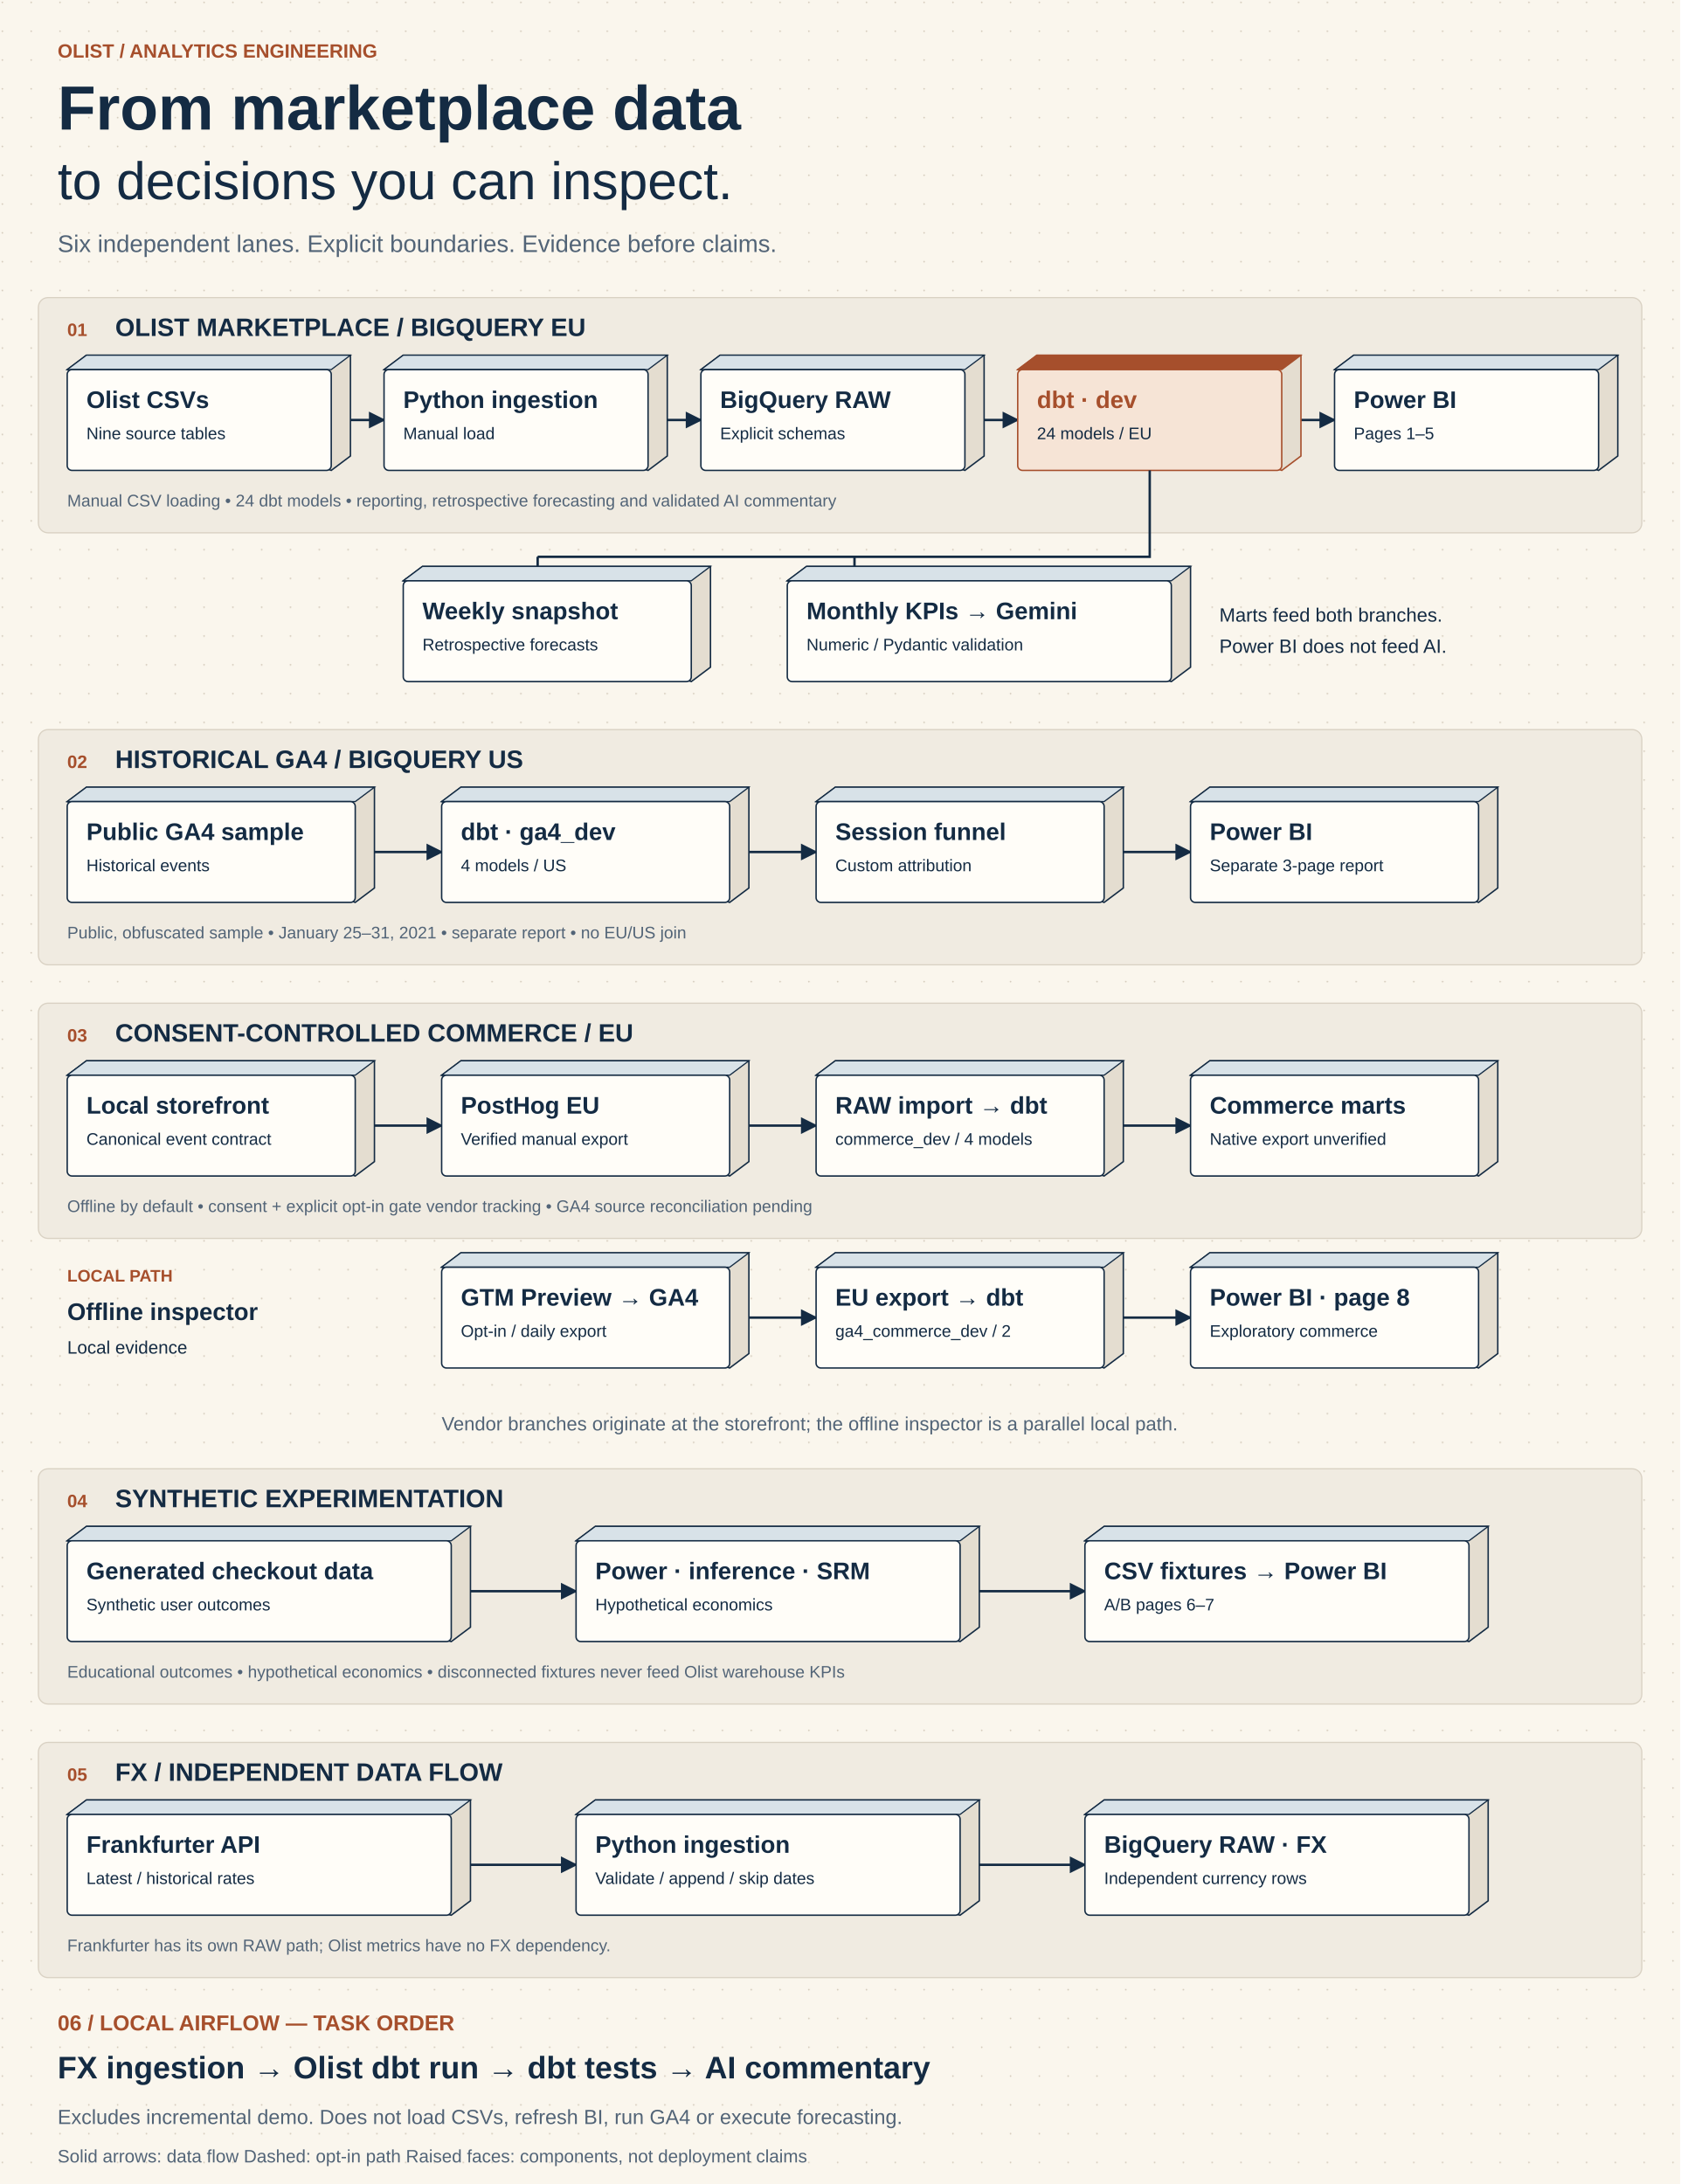
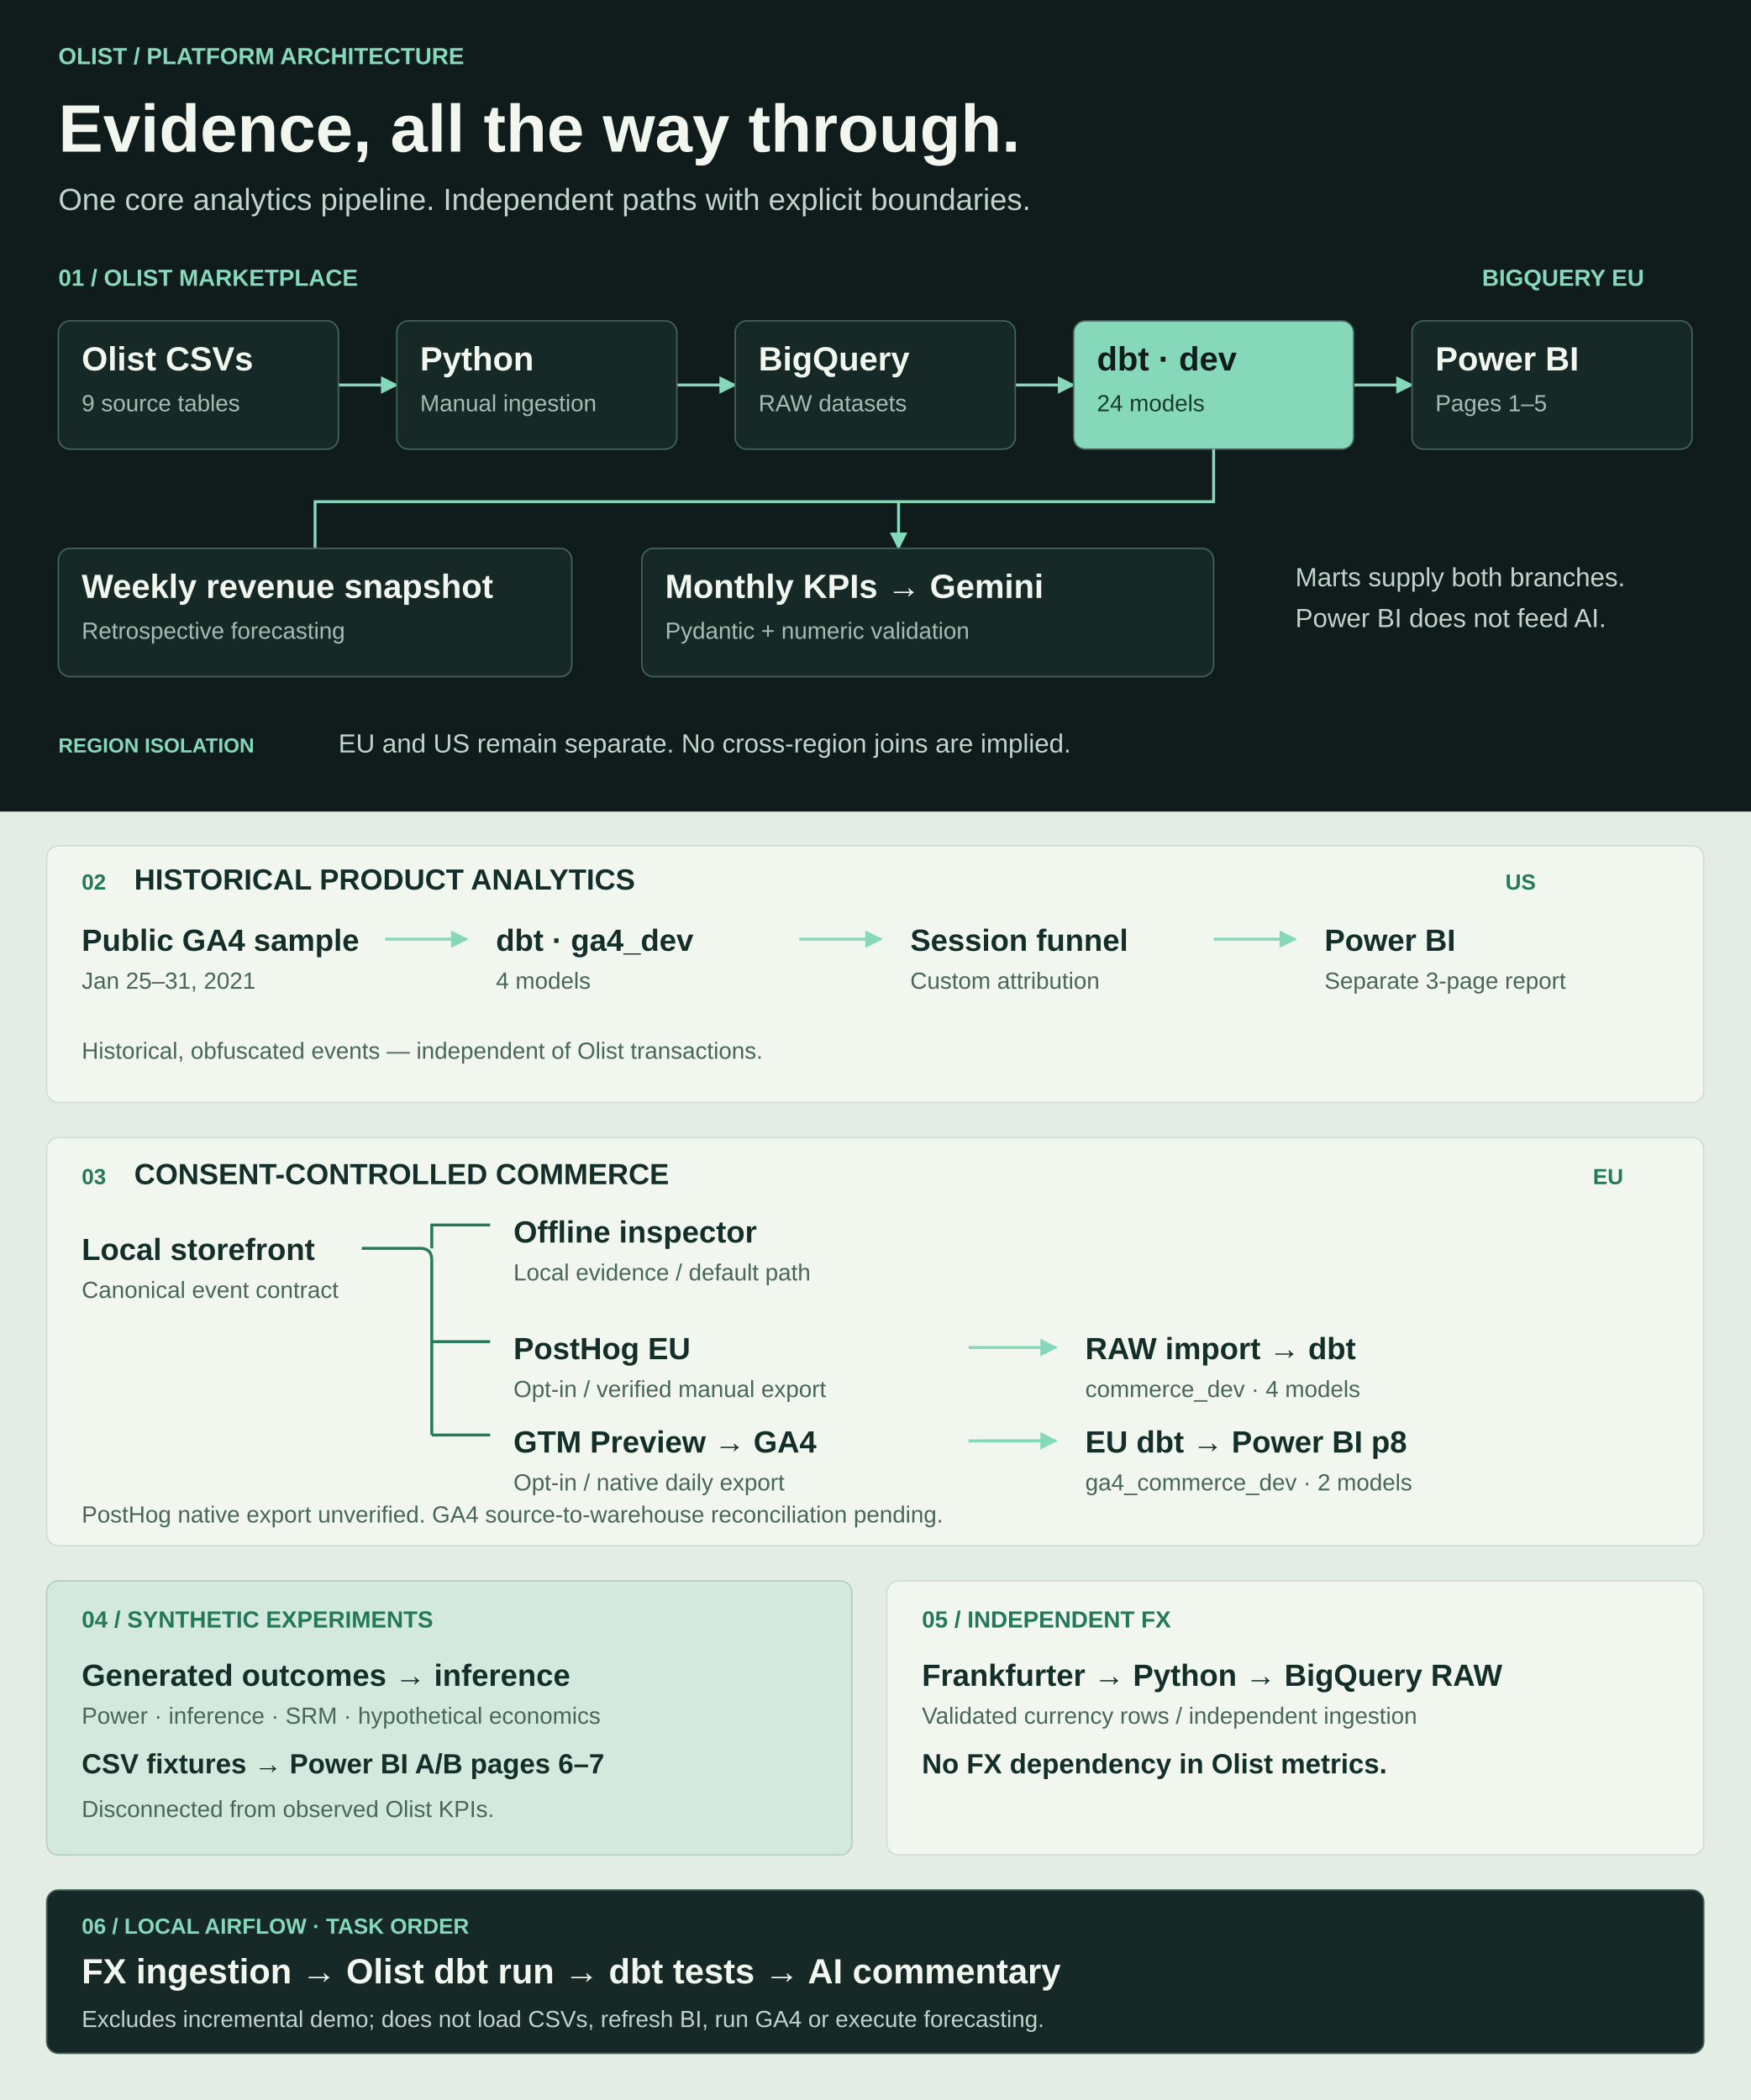
- <svg xmlns="http://www.w3.org/2000/svg" viewBox="0 0 1400 1820" role="img" aria-labelledby="analytics-platform-title analytics-platform-desc" id="analytics-platform-root">
+ <svg xmlns="http://www.w3.org/2000/svg" width="1200" height="1440" viewBox="0 0 1200 1440" role="img" aria-labelledby="analytics-platform-title analytics-platform-desc" id="analytics-platform-root">
  <defs>
    <style>#analytics-platform-root .diagram-container { width:100%;overflow-x:auto }</style>
-     <marker id="analytics-platform-arrow" viewBox="0 0 10 10" refX="9" refY="5" markerWidth="7" markerHeight="7" orient="auto-start-reverse">
-       <path d="M0 0 L10 5 L0 10Z" fill="#142b43" />
+     <marker id="analytics-platform-arrow" viewBox="0 0 10 10" refX="9" refY="5" markerWidth="6" markerHeight="6" orient="auto">
+       <path d="M0 0 L10 5 L0 10Z" fill="#86d8ba" />
    </marker>
-     <pattern id="analytics-platform-dots" width="24" height="24" patternUnits="userSpaceOnUse">
-       <circle cx="2" cy="2" r="0.7" fill="#d4cabb" />
-     </pattern>
  </defs>
-   <rect width="1400" height="1820" fill="#faf6ed" />
-   <rect width="1400" height="1820" fill="url(#analytics-platform-dots)" />
-   <text x="48" y="48" font-family="Arial, sans-serif" font-size="16" font-weight="700" fill="#a64f2c">OLIST / ANALYTICS ENGINEERING</text>
-   <text x="48" y="108" font-family="Arial, sans-serif" font-size="52" font-weight="700" fill="#142b43">From marketplace data</text>
-   <text x="48" y="166" font-family="Arial, sans-serif" font-size="44" font-weight="400" fill="#142b43">to decisions you can inspect.</text>
-   <text x="48" y="210" font-family="Arial, sans-serif" font-size="20" font-weight="400" fill="#526477">Six independent lanes. Explicit boundaries. Evidence before claims.</text>
-   <rect x="32" y="248" width="1336" height="196" rx="8" fill="#f0ebe1" stroke="#d9d1c3" />
-   <text x="56" y="280" font-family="Arial, sans-serif" font-size="15" font-weight="700" fill="#a64f2c">01</text>
-   <text x="96" y="280" font-family="Arial, sans-serif" font-size="21" font-weight="700" fill="#142b43">OLIST MARKETPLACE / BIGQUERY EU</text>
-   <text x="56" y="422" font-family="Arial, sans-serif" font-size="14" font-weight="400" fill="#526477">Manual CSV loading • 24 dbt models • reporting, retrospective forecasting and validated AI commentary</text>
-   <path d="M276,350 H320" fill="none" stroke="#142b43" stroke-width="2" marker-end="url(#analytics-platform-arrow)" />
-   <path d="M540,350 H584" fill="none" stroke="#142b43" stroke-width="2" marker-end="url(#analytics-platform-arrow)" />
-   <path d="M804,350 H848" fill="none" stroke="#142b43" stroke-width="2" marker-end="url(#analytics-platform-arrow)" />
-   <path d="M1068,350 H1112" fill="none" stroke="#142b43" stroke-width="2" marker-end="url(#analytics-platform-arrow)" />
-   <path d="M56,308 l16,-12 h220 v84 l-16,12 Z" fill="#e4ddd0" stroke="#142b43" stroke-width="1.2" />
-   <path d="M56,308 h220 l16,-12 h-220 Z" fill="#d8e2e8" stroke="#142b43" />
-   <rect x="56" y="308" width="220" height="84" rx="4" fill="#fffdf8" stroke="#142b43" stroke-width="1.2" />
-   <text x="72" y="340" font-family="Arial, sans-serif" font-size="20" font-weight="700" fill="#142b43">Olist CSVs</text>
-   <text x="72" y="366" font-family="Arial, sans-serif" font-size="14" font-weight="400" fill="#142b43">Nine source tables</text>
-   <path d="M320,308 l16,-12 h220 v84 l-16,12 Z" fill="#e4ddd0" stroke="#142b43" stroke-width="1.2" />
-   <path d="M320,308 h220 l16,-12 h-220 Z" fill="#d8e2e8" stroke="#142b43" />
-   <rect x="320" y="308" width="220" height="84" rx="4" fill="#fffdf8" stroke="#142b43" stroke-width="1.2" />
-   <text x="336" y="340" font-family="Arial, sans-serif" font-size="20" font-weight="700" fill="#142b43">Python ingestion</text>
-   <text x="336" y="366" font-family="Arial, sans-serif" font-size="14" font-weight="400" fill="#142b43">Manual load</text>
-   <path d="M584,308 l16,-12 h220 v84 l-16,12 Z" fill="#e4ddd0" stroke="#142b43" stroke-width="1.2" />
-   <path d="M584,308 h220 l16,-12 h-220 Z" fill="#d8e2e8" stroke="#142b43" />
-   <rect x="584" y="308" width="220" height="84" rx="4" fill="#fffdf8" stroke="#142b43" stroke-width="1.2" />
-   <text x="600" y="340" font-family="Arial, sans-serif" font-size="20" font-weight="700" fill="#142b43">BigQuery RAW</text>
-   <text x="600" y="366" font-family="Arial, sans-serif" font-size="14" font-weight="400" fill="#142b43">Explicit schemas</text>
-   <path d="M848,308 l16,-12 h220 v84 l-16,12 Z" fill="#e4ddd0" stroke="#a64f2c" stroke-width="1.2" />
-   <path d="M848,308 h220 l16,-12 h-220 Z" fill="#a64f2c" stroke="#a64f2c" />
-   <rect x="848" y="308" width="220" height="84" rx="4" fill="#f6e4d6" stroke="#a64f2c" stroke-width="1.2" />
-   <text x="864" y="340" font-family="Arial, sans-serif" font-size="20" font-weight="700" fill="#a64f2c">dbt · dev</text>
-   <text x="864" y="366" font-family="Arial, sans-serif" font-size="14" font-weight="400" fill="#142b43">24 models / EU</text>
-   <path d="M1112,308 l16,-12 h220 v84 l-16,12 Z" fill="#e4ddd0" stroke="#142b43" stroke-width="1.2" />
-   <path d="M1112,308 h220 l16,-12 h-220 Z" fill="#d8e2e8" stroke="#142b43" />
-   <rect x="1112" y="308" width="220" height="84" rx="4" fill="#fffdf8" stroke="#142b43" stroke-width="1.2" />
-   <text x="1128" y="340" font-family="Arial, sans-serif" font-size="20" font-weight="700" fill="#142b43">Power BI</text>
-   <text x="1128" y="366" font-family="Arial, sans-serif" font-size="14" font-weight="400" fill="#142b43">Pages 1–5</text>
-   <path d="M958 392 V464 H448 M712 464 V484 M448 464 V484" fill="none" stroke="#142b43" stroke-width="2" />
-   <path d="M336,484 l16,-12 h240 v84 l-16,12 Z" fill="#e4ddd0" stroke="#142b43" stroke-width="1.2" />
-   <path d="M336,484 h240 l16,-12 h-240 Z" fill="#d8e2e8" stroke="#142b43" />
-   <rect x="336" y="484" width="240" height="84" rx="4" fill="#fffdf8" stroke="#142b43" stroke-width="1.2" />
-   <text x="352" y="516" font-family="Arial, sans-serif" font-size="20" font-weight="700" fill="#142b43">Weekly snapshot</text>
-   <text x="352" y="542" font-family="Arial, sans-serif" font-size="14" font-weight="400" fill="#142b43">Retrospective forecasts</text>
-   <path d="M656,484 l16,-12 h320 v84 l-16,12 Z" fill="#e4ddd0" stroke="#142b43" stroke-width="1.2" />
-   <path d="M656,484 h320 l16,-12 h-320 Z" fill="#d8e2e8" stroke="#142b43" />
-   <rect x="656" y="484" width="320" height="84" rx="4" fill="#fffdf8" stroke="#142b43" stroke-width="1.2" />
-   <text x="672" y="516" font-family="Arial, sans-serif" font-size="20" font-weight="700" fill="#142b43">Monthly KPIs → Gemini</text>
-   <text x="672" y="542" font-family="Arial, sans-serif" font-size="14" font-weight="400" fill="#142b43">Numeric / Pydantic validation</text>
-   <text x="1016" y="518" font-family="Arial, sans-serif" font-size="16" font-weight="400" fill="#142b43">Marts feed both branches.</text>
-   <text x="1016" y="544" font-family="Arial, sans-serif" font-size="16" font-weight="400" fill="#142b43">Power BI does not feed AI.</text>
-   <rect x="32" y="608" width="1336" height="196" rx="8" fill="#f0ebe1" stroke="#d9d1c3" />
-   <text x="56" y="640" font-family="Arial, sans-serif" font-size="15" font-weight="700" fill="#a64f2c">02</text>
-   <text x="96" y="640" font-family="Arial, sans-serif" font-size="21" font-weight="700" fill="#142b43">HISTORICAL GA4 / BIGQUERY US</text>
-   <text x="56" y="782" font-family="Arial, sans-serif" font-size="14" font-weight="400" fill="#526477">Public, obfuscated sample • January 25–31, 2021 • separate report • no EU/US join</text>
-   <path d="M296,710 H368" fill="none" stroke="#142b43" stroke-width="2" marker-end="url(#analytics-platform-arrow)" />
-   <path d="M608,710 H680" fill="none" stroke="#142b43" stroke-width="2" marker-end="url(#analytics-platform-arrow)" />
-   <path d="M920,710 H992" fill="none" stroke="#142b43" stroke-width="2" marker-end="url(#analytics-platform-arrow)" />
-   <path d="M56,668 l16,-12 h240 v84 l-16,12 Z" fill="#e4ddd0" stroke="#142b43" stroke-width="1.2" />
-   <path d="M56,668 h240 l16,-12 h-240 Z" fill="#d8e2e8" stroke="#142b43" />
-   <rect x="56" y="668" width="240" height="84" rx="4" fill="#fffdf8" stroke="#142b43" stroke-width="1.2" />
-   <text x="72" y="700" font-family="Arial, sans-serif" font-size="20" font-weight="700" fill="#142b43">Public GA4 sample</text>
-   <text x="72" y="726" font-family="Arial, sans-serif" font-size="14" font-weight="400" fill="#142b43">Historical events</text>
-   <path d="M368,668 l16,-12 h240 v84 l-16,12 Z" fill="#e4ddd0" stroke="#142b43" stroke-width="1.2" />
-   <path d="M368,668 h240 l16,-12 h-240 Z" fill="#d8e2e8" stroke="#142b43" />
-   <rect x="368" y="668" width="240" height="84" rx="4" fill="#fffdf8" stroke="#142b43" stroke-width="1.2" />
-   <text x="384" y="700" font-family="Arial, sans-serif" font-size="20" font-weight="700" fill="#142b43">dbt · ga4_dev</text>
-   <text x="384" y="726" font-family="Arial, sans-serif" font-size="14" font-weight="400" fill="#142b43">4 models / US</text>
-   <path d="M680,668 l16,-12 h240 v84 l-16,12 Z" fill="#e4ddd0" stroke="#142b43" stroke-width="1.2" />
-   <path d="M680,668 h240 l16,-12 h-240 Z" fill="#d8e2e8" stroke="#142b43" />
-   <rect x="680" y="668" width="240" height="84" rx="4" fill="#fffdf8" stroke="#142b43" stroke-width="1.2" />
-   <text x="696" y="700" font-family="Arial, sans-serif" font-size="20" font-weight="700" fill="#142b43">Session funnel</text>
-   <text x="696" y="726" font-family="Arial, sans-serif" font-size="14" font-weight="400" fill="#142b43">Custom attribution</text>
-   <path d="M992,668 l16,-12 h240 v84 l-16,12 Z" fill="#e4ddd0" stroke="#142b43" stroke-width="1.2" />
-   <path d="M992,668 h240 l16,-12 h-240 Z" fill="#d8e2e8" stroke="#142b43" />
-   <rect x="992" y="668" width="240" height="84" rx="4" fill="#fffdf8" stroke="#142b43" stroke-width="1.2" />
-   <text x="1008" y="700" font-family="Arial, sans-serif" font-size="20" font-weight="700" fill="#142b43">Power BI</text>
-   <text x="1008" y="726" font-family="Arial, sans-serif" font-size="14" font-weight="400" fill="#142b43">Separate 3-page report</text>
-   <rect x="32" y="836" width="1336" height="196" rx="8" fill="#f0ebe1" stroke="#d9d1c3" />
-   <text x="56" y="868" font-family="Arial, sans-serif" font-size="15" font-weight="700" fill="#a64f2c">03</text>
-   <text x="96" y="868" font-family="Arial, sans-serif" font-size="21" font-weight="700" fill="#142b43">CONSENT-CONTROLLED COMMERCE / EU</text>
-   <text x="56" y="1010" font-family="Arial, sans-serif" font-size="14" font-weight="400" fill="#526477">Offline by default • consent + explicit opt-in gate vendor tracking • GA4 source reconciliation pending</text>
-   <path d="M296,938 H368" fill="none" stroke="#142b43" stroke-width="2" marker-end="url(#analytics-platform-arrow)" />
-   <path d="M608,938 H680" fill="none" stroke="#142b43" stroke-width="2" marker-end="url(#analytics-platform-arrow)" />
-   <path d="M920,938 H992" fill="none" stroke="#142b43" stroke-width="2" marker-end="url(#analytics-platform-arrow)" />
-   <path d="M56,896 l16,-12 h240 v84 l-16,12 Z" fill="#e4ddd0" stroke="#142b43" stroke-width="1.2" />
-   <path d="M56,896 h240 l16,-12 h-240 Z" fill="#d8e2e8" stroke="#142b43" />
-   <rect x="56" y="896" width="240" height="84" rx="4" fill="#fffdf8" stroke="#142b43" stroke-width="1.2" />
-   <text x="72" y="928" font-family="Arial, sans-serif" font-size="20" font-weight="700" fill="#142b43">Local storefront</text>
-   <text x="72" y="954" font-family="Arial, sans-serif" font-size="14" font-weight="400" fill="#142b43">Canonical event contract</text>
-   <path d="M368,896 l16,-12 h240 v84 l-16,12 Z" fill="#e4ddd0" stroke="#142b43" stroke-width="1.2" />
-   <path d="M368,896 h240 l16,-12 h-240 Z" fill="#d8e2e8" stroke="#142b43" />
-   <rect x="368" y="896" width="240" height="84" rx="4" fill="#fffdf8" stroke="#142b43" stroke-width="1.2" />
-   <text x="384" y="928" font-family="Arial, sans-serif" font-size="20" font-weight="700" fill="#142b43">PostHog EU</text>
-   <text x="384" y="954" font-family="Arial, sans-serif" font-size="14" font-weight="400" fill="#142b43">Verified manual export</text>
-   <path d="M680,896 l16,-12 h240 v84 l-16,12 Z" fill="#e4ddd0" stroke="#142b43" stroke-width="1.2" />
-   <path d="M680,896 h240 l16,-12 h-240 Z" fill="#d8e2e8" stroke="#142b43" />
-   <rect x="680" y="896" width="240" height="84" rx="4" fill="#fffdf8" stroke="#142b43" stroke-width="1.2" />
-   <text x="696" y="928" font-family="Arial, sans-serif" font-size="20" font-weight="700" fill="#142b43">RAW import → dbt</text>
-   <text x="696" y="954" font-family="Arial, sans-serif" font-size="14" font-weight="400" fill="#142b43">commerce_dev / 4 models</text>
-   <path d="M992,896 l16,-12 h240 v84 l-16,12 Z" fill="#e4ddd0" stroke="#142b43" stroke-width="1.2" />
-   <path d="M992,896 h240 l16,-12 h-240 Z" fill="#d8e2e8" stroke="#142b43" />
-   <rect x="992" y="896" width="240" height="84" rx="4" fill="#fffdf8" stroke="#142b43" stroke-width="1.2" />
-   <text x="1008" y="928" font-family="Arial, sans-serif" font-size="20" font-weight="700" fill="#142b43">Commerce marts</text>
-   <text x="1008" y="954" font-family="Arial, sans-serif" font-size="14" font-weight="400" fill="#142b43">Native export unverified</text>
-   <text x="56" y="1068" font-family="Arial, sans-serif" font-size="14" font-weight="700" fill="#a64f2c">LOCAL PATH</text>
-   <text x="56" y="1100" font-family="Arial, sans-serif" font-size="20" font-weight="700" fill="#142b43">Offline inspector</text>
-   <text x="56" y="1128" font-family="Arial, sans-serif" font-size="15" font-weight="400" fill="#142b43">Local evidence</text>
-   <path d="M608,1098 H680" fill="none" stroke="#142b43" stroke-width="2" marker-end="url(#analytics-platform-arrow)" />
-   <path d="M920,1098 H992" fill="none" stroke="#142b43" stroke-width="2" marker-end="url(#analytics-platform-arrow)" />
-   <path d="M368,1056 l16,-12 h240 v84 l-16,12 Z" fill="#e4ddd0" stroke="#142b43" stroke-width="1.2" />
-   <path d="M368,1056 h240 l16,-12 h-240 Z" fill="#d8e2e8" stroke="#142b43" />
-   <rect x="368" y="1056" width="240" height="84" rx="4" fill="#fffdf8" stroke="#142b43" stroke-width="1.2" />
-   <text x="384" y="1088" font-family="Arial, sans-serif" font-size="20" font-weight="700" fill="#142b43">GTM Preview → GA4</text>
-   <text x="384" y="1114" font-family="Arial, sans-serif" font-size="14" font-weight="400" fill="#142b43">Opt-in / daily export</text>
-   <path d="M680,1056 l16,-12 h240 v84 l-16,12 Z" fill="#e4ddd0" stroke="#142b43" stroke-width="1.2" />
-   <path d="M680,1056 h240 l16,-12 h-240 Z" fill="#d8e2e8" stroke="#142b43" />
-   <rect x="680" y="1056" width="240" height="84" rx="4" fill="#fffdf8" stroke="#142b43" stroke-width="1.2" />
-   <text x="696" y="1088" font-family="Arial, sans-serif" font-size="20" font-weight="700" fill="#142b43">EU export → dbt</text>
-   <text x="696" y="1114" font-family="Arial, sans-serif" font-size="14" font-weight="400" fill="#142b43">ga4_commerce_dev / 2</text>
-   <path d="M992,1056 l16,-12 h240 v84 l-16,12 Z" fill="#e4ddd0" stroke="#142b43" stroke-width="1.2" />
-   <path d="M992,1056 h240 l16,-12 h-240 Z" fill="#d8e2e8" stroke="#142b43" />
-   <rect x="992" y="1056" width="240" height="84" rx="4" fill="#fffdf8" stroke="#142b43" stroke-width="1.2" />
-   <text x="1008" y="1088" font-family="Arial, sans-serif" font-size="20" font-weight="700" fill="#142b43">Power BI · page 8</text>
-   <text x="1008" y="1114" font-family="Arial, sans-serif" font-size="14" font-weight="400" fill="#142b43">Exploratory commerce</text>
-   <text x="368" y="1192" font-family="Arial, sans-serif" font-size="16" font-weight="400" fill="#526477">Vendor branches originate at the storefront; the offline inspector is a parallel local path.</text>
-   <rect x="32" y="1224" width="1336" height="196" rx="8" fill="#f0ebe1" stroke="#d9d1c3" />
-   <text x="56" y="1256" font-family="Arial, sans-serif" font-size="15" font-weight="700" fill="#a64f2c">04</text>
-   <text x="96" y="1256" font-family="Arial, sans-serif" font-size="21" font-weight="700" fill="#142b43">SYNTHETIC EXPERIMENTATION</text>
-   <text x="56" y="1398" font-family="Arial, sans-serif" font-size="14" font-weight="400" fill="#526477">Educational outcomes • hypothetical economics • disconnected fixtures never feed Olist warehouse KPIs</text>
-   <path d="M376,1326 H480" fill="none" stroke="#142b43" stroke-width="2" marker-end="url(#analytics-platform-arrow)" />
-   <path d="M800,1326 H904" fill="none" stroke="#142b43" stroke-width="2" marker-end="url(#analytics-platform-arrow)" />
-   <path d="M56,1284 l16,-12 h320 v84 l-16,12 Z" fill="#e4ddd0" stroke="#142b43" stroke-width="1.2" />
-   <path d="M56,1284 h320 l16,-12 h-320 Z" fill="#d8e2e8" stroke="#142b43" />
-   <rect x="56" y="1284" width="320" height="84" rx="4" fill="#fffdf8" stroke="#142b43" stroke-width="1.2" />
-   <text x="72" y="1316" font-family="Arial, sans-serif" font-size="20" font-weight="700" fill="#142b43">Generated checkout data</text>
-   <text x="72" y="1342" font-family="Arial, sans-serif" font-size="14" font-weight="400" fill="#142b43">Synthetic user outcomes</text>
-   <path d="M480,1284 l16,-12 h320 v84 l-16,12 Z" fill="#e4ddd0" stroke="#142b43" stroke-width="1.2" />
-   <path d="M480,1284 h320 l16,-12 h-320 Z" fill="#d8e2e8" stroke="#142b43" />
-   <rect x="480" y="1284" width="320" height="84" rx="4" fill="#fffdf8" stroke="#142b43" stroke-width="1.2" />
-   <text x="496" y="1316" font-family="Arial, sans-serif" font-size="20" font-weight="700" fill="#142b43">Power · inference · SRM</text>
-   <text x="496" y="1342" font-family="Arial, sans-serif" font-size="14" font-weight="400" fill="#142b43">Hypothetical economics</text>
-   <path d="M904,1284 l16,-12 h320 v84 l-16,12 Z" fill="#e4ddd0" stroke="#142b43" stroke-width="1.2" />
-   <path d="M904,1284 h320 l16,-12 h-320 Z" fill="#d8e2e8" stroke="#142b43" />
-   <rect x="904" y="1284" width="320" height="84" rx="4" fill="#fffdf8" stroke="#142b43" stroke-width="1.2" />
-   <text x="920" y="1316" font-family="Arial, sans-serif" font-size="20" font-weight="700" fill="#142b43">CSV fixtures → Power BI</text>
-   <text x="920" y="1342" font-family="Arial, sans-serif" font-size="14" font-weight="400" fill="#142b43">A/B pages 6–7</text>
-   <rect x="32" y="1452" width="1336" height="196" rx="8" fill="#f0ebe1" stroke="#d9d1c3" />
-   <text x="56" y="1484" font-family="Arial, sans-serif" font-size="15" font-weight="700" fill="#a64f2c">05</text>
-   <text x="96" y="1484" font-family="Arial, sans-serif" font-size="21" font-weight="700" fill="#142b43">FX / INDEPENDENT DATA FLOW</text>
-   <text x="56" y="1626" font-family="Arial, sans-serif" font-size="14" font-weight="400" fill="#526477">Frankfurter has its own RAW path; Olist metrics have no FX dependency.</text>
-   <path d="M376,1554 H480" fill="none" stroke="#142b43" stroke-width="2" marker-end="url(#analytics-platform-arrow)" />
-   <path d="M800,1554 H904" fill="none" stroke="#142b43" stroke-width="2" marker-end="url(#analytics-platform-arrow)" />
-   <path d="M56,1512 l16,-12 h320 v84 l-16,12 Z" fill="#e4ddd0" stroke="#142b43" stroke-width="1.2" />
-   <path d="M56,1512 h320 l16,-12 h-320 Z" fill="#d8e2e8" stroke="#142b43" />
-   <rect x="56" y="1512" width="320" height="84" rx="4" fill="#fffdf8" stroke="#142b43" stroke-width="1.2" />
-   <text x="72" y="1544" font-family="Arial, sans-serif" font-size="20" font-weight="700" fill="#142b43">Frankfurter API</text>
-   <text x="72" y="1570" font-family="Arial, sans-serif" font-size="14" font-weight="400" fill="#142b43">Latest / historical rates</text>
-   <path d="M480,1512 l16,-12 h320 v84 l-16,12 Z" fill="#e4ddd0" stroke="#142b43" stroke-width="1.2" />
-   <path d="M480,1512 h320 l16,-12 h-320 Z" fill="#d8e2e8" stroke="#142b43" />
-   <rect x="480" y="1512" width="320" height="84" rx="4" fill="#fffdf8" stroke="#142b43" stroke-width="1.2" />
-   <text x="496" y="1544" font-family="Arial, sans-serif" font-size="20" font-weight="700" fill="#142b43">Python ingestion</text>
-   <text x="496" y="1570" font-family="Arial, sans-serif" font-size="14" font-weight="400" fill="#142b43">Validate / append / skip dates</text>
-   <path d="M904,1512 l16,-12 h320 v84 l-16,12 Z" fill="#e4ddd0" stroke="#142b43" stroke-width="1.2" />
-   <path d="M904,1512 h320 l16,-12 h-320 Z" fill="#d8e2e8" stroke="#142b43" />
-   <rect x="904" y="1512" width="320" height="84" rx="4" fill="#fffdf8" stroke="#142b43" stroke-width="1.2" />
-   <text x="920" y="1544" font-family="Arial, sans-serif" font-size="20" font-weight="700" fill="#142b43">BigQuery RAW · FX</text>
-   <text x="920" y="1570" font-family="Arial, sans-serif" font-size="14" font-weight="400" fill="#142b43">Independent currency rows</text>
-   <text x="48" y="1692" font-family="Arial, sans-serif" font-size="18" font-weight="700" fill="#a64f2c">06 / LOCAL AIRFLOW — TASK ORDER</text>
-   <text x="48" y="1732" font-family="Arial, sans-serif" font-size="26" font-weight="700" fill="#142b43">FX ingestion  →  Olist dbt run  →  dbt tests  →  AI commentary</text>
-   <text x="48" y="1770" font-family="Arial, sans-serif" font-size="17" font-weight="400" fill="#526477">Excludes incremental demo. Does not load CSVs, refresh BI, run GA4 or execute forecasting.</text>
-   <text x="48" y="1802" font-family="Arial, sans-serif" font-size="15" font-weight="400" fill="#526477">Solid arrows: data flow     Dashed: opt-in path     Raised faces: components, not deployment claims</text>
+   <rect x="0" y="0" width="1200" height="1440" rx="0" fill="#e4ede5" stroke="#e4ede5" />
+   <rect x="0" y="0" width="1200" height="556" rx="0" fill="#101b1b" stroke="#101b1b" />
+   <text x="40" y="44" font-family="Segoe UI, Arial, sans-serif" font-size="16" fill="#86d8ba" font-weight="700">OLIST / PLATFORM ARCHITECTURE</text>
+   <text x="40" y="104" font-family="Segoe UI, Arial, sans-serif" font-size="46" fill="#f1f6ef" font-weight="700">Evidence, all the way through.</text>
+   <text x="40" y="144" font-family="Segoe UI, Arial, sans-serif" font-size="21" fill="#c2d3cc" font-weight="400">One core analytics pipeline. Independent paths with explicit boundaries.</text>
+   <text x="40" y="196" font-family="Segoe UI, Arial, sans-serif" font-size="16" fill="#86d8ba" font-weight="700">01  /  OLIST MARKETPLACE</text>
+   <text x="1016" y="196" font-family="Segoe UI, Arial, sans-serif" font-size="16" fill="#86d8ba" font-weight="700">BIGQUERY EU</text>
+   <path d="M232 264 H272" fill="none" stroke="#86d8ba" stroke-width="2" marker-end="url(#analytics-platform-arrow)" />
+   <path d="M464 264 H504" fill="none" stroke="#86d8ba" stroke-width="2" marker-end="url(#analytics-platform-arrow)" />
+   <path d="M696 264 H736" fill="none" stroke="#86d8ba" stroke-width="2" marker-end="url(#analytics-platform-arrow)" />
+   <path d="M928 264 H968" fill="none" stroke="#86d8ba" stroke-width="2" marker-end="url(#analytics-platform-arrow)" />
+   <rect x="40" y="220" width="192" height="88" rx="8" fill="#172927" stroke="#44645a" />
+   <text x="56" y="254" font-family="Segoe UI, Arial, sans-serif" font-size="23" fill="#f1f6ef" font-weight="700">Olist CSVs</text>
+   <text x="56" y="282" font-family="Segoe UI, Arial, sans-serif" font-size="16" fill="#a6bbb2" font-weight="400">9 source tables</text>
+   <rect x="272" y="220" width="192" height="88" rx="8" fill="#172927" stroke="#44645a" />
+   <text x="288" y="254" font-family="Segoe UI, Arial, sans-serif" font-size="23" fill="#f1f6ef" font-weight="700">Python</text>
+   <text x="288" y="282" font-family="Segoe UI, Arial, sans-serif" font-size="16" fill="#a6bbb2" font-weight="400">Manual ingestion</text>
+   <rect x="504" y="220" width="192" height="88" rx="8" fill="#172927" stroke="#44645a" />
+   <text x="520" y="254" font-family="Segoe UI, Arial, sans-serif" font-size="23" fill="#f1f6ef" font-weight="700">BigQuery</text>
+   <text x="520" y="282" font-family="Segoe UI, Arial, sans-serif" font-size="16" fill="#a6bbb2" font-weight="400">RAW datasets</text>
+   <rect x="736" y="220" width="192" height="88" rx="8" fill="#86d8ba" stroke="#44645a" />
+   <text x="752" y="254" font-family="Segoe UI, Arial, sans-serif" font-size="23" fill="#101b1b" font-weight="700">dbt · dev</text>
+   <text x="752" y="282" font-family="Segoe UI, Arial, sans-serif" font-size="16" fill="#173d32" font-weight="400">24 models</text>
+   <rect x="968" y="220" width="192" height="88" rx="8" fill="#172927" stroke="#44645a" />
+   <text x="984" y="254" font-family="Segoe UI, Arial, sans-serif" font-size="23" fill="#f1f6ef" font-weight="700">Power BI</text>
+   <text x="984" y="282" font-family="Segoe UI, Arial, sans-serif" font-size="16" fill="#a6bbb2" font-weight="400">Pages 1–5</text>
+   <path d="M832 308 V344 H216 V376 M832 344 H616 V376" fill="none" stroke="#86d8ba" stroke-width="2" marker-end="url(#analytics-platform-arrow)" />
+   <rect x="40" y="376" width="352" height="88" rx="8" fill="#172927" stroke="#44645a" />
+   <text x="56" y="410" font-family="Segoe UI, Arial, sans-serif" font-size="23" fill="#f1f6ef" font-weight="700">Weekly revenue snapshot</text>
+   <text x="56" y="438" font-family="Segoe UI, Arial, sans-serif" font-size="16" fill="#a6bbb2" font-weight="400">Retrospective forecasting</text>
+   <rect x="440" y="376" width="392" height="88" rx="8" fill="#172927" stroke="#44645a" />
+   <text x="456" y="410" font-family="Segoe UI, Arial, sans-serif" font-size="23" fill="#f1f6ef" font-weight="700">Monthly KPIs → Gemini</text>
+   <text x="456" y="438" font-family="Segoe UI, Arial, sans-serif" font-size="16" fill="#a6bbb2" font-weight="400">Pydantic + numeric validation</text>
+   <text x="888" y="402" font-family="Segoe UI, Arial, sans-serif" font-size="18" fill="#c2d3cc" font-weight="400">Marts supply both branches.</text>
+   <text x="888" y="430" font-family="Segoe UI, Arial, sans-serif" font-size="18" fill="#c2d3cc" font-weight="400">Power BI does not feed AI.</text>
+   <text x="40" y="516" font-family="Segoe UI, Arial, sans-serif" font-size="14" fill="#86d8ba" font-weight="700">REGION ISOLATION</text>
+   <text x="232" y="516" font-family="Segoe UI, Arial, sans-serif" font-size="18" fill="#c2d3cc" font-weight="400">EU and US remain separate. No cross-region joins are implied.</text>
+   <rect x="32" y="580" width="1136" height="176" rx="8" fill="#f1f6ef" stroke="#ceded4" />
+   <text x="56" y="610" font-family="Segoe UI, Arial, sans-serif" font-size="15" fill="#24785c" font-weight="700">02</text>
+   <text x="92" y="610" font-family="Segoe UI, Arial, sans-serif" font-size="20" fill="#142e29" font-weight="700">HISTORICAL PRODUCT ANALYTICS</text>
+   <text x="1032" y="610" font-family="Segoe UI, Arial, sans-serif" font-size="15" fill="#24785c" font-weight="700">US</text>
+   <text x="56" y="652" font-family="Segoe UI, Arial, sans-serif" font-size="21" fill="#142e29" font-weight="700">Public GA4 sample</text>
+   <text x="56" y="678" font-family="Segoe UI, Arial, sans-serif" font-size="16" fill="#49665a" font-weight="400">Jan 25–31, 2021</text>
+   <text x="340" y="652" font-family="Segoe UI, Arial, sans-serif" font-size="21" fill="#142e29" font-weight="700">dbt · ga4_dev</text>
+   <text x="340" y="678" font-family="Segoe UI, Arial, sans-serif" font-size="16" fill="#49665a" font-weight="400">4 models</text>
+   <text x="624" y="652" font-family="Segoe UI, Arial, sans-serif" font-size="21" fill="#142e29" font-weight="700">Session funnel</text>
+   <text x="624" y="678" font-family="Segoe UI, Arial, sans-serif" font-size="16" fill="#49665a" font-weight="400">Custom attribution</text>
+   <text x="908" y="652" font-family="Segoe UI, Arial, sans-serif" font-size="21" fill="#142e29" font-weight="700">Power BI</text>
+   <text x="908" y="678" font-family="Segoe UI, Arial, sans-serif" font-size="16" fill="#49665a" font-weight="400">Separate 3-page report</text>
+   <path d="M264 644 H320" fill="none" stroke="#86d8ba" stroke-width="2" marker-end="url(#analytics-platform-arrow)" />
+   <path d="M548 644 H604" fill="none" stroke="#86d8ba" stroke-width="2" marker-end="url(#analytics-platform-arrow)" />
+   <path d="M832 644 H888" fill="none" stroke="#86d8ba" stroke-width="2" marker-end="url(#analytics-platform-arrow)" />
+   <text x="56" y="726" font-family="Segoe UI, Arial, sans-serif" font-size="16" fill="#49665a" font-weight="400">Historical, obfuscated events — independent of Olist transactions.</text>
+   <rect x="32" y="780" width="1136" height="280" rx="8" fill="#f1f6ef" stroke="#ceded4" />
+   <text x="56" y="812" font-family="Segoe UI, Arial, sans-serif" font-size="15" fill="#24785c" font-weight="700">03</text>
+   <text x="92" y="812" font-family="Segoe UI, Arial, sans-serif" font-size="20" fill="#142e29" font-weight="700">CONSENT-CONTROLLED COMMERCE</text>
+   <text x="1092" y="812" font-family="Segoe UI, Arial, sans-serif" font-size="15" fill="#24785c" font-weight="700">EU</text>
+   <text x="56" y="864" font-family="Segoe UI, Arial, sans-serif" font-size="21" fill="#142e29" font-weight="700">Local storefront</text>
+   <text x="56" y="890" font-family="Segoe UI, Arial, sans-serif" font-size="16" fill="#49665a" font-weight="400">Canonical event contract</text>
+   <path d="M248 856 H288 Q296 856 296 864 V984 M296 856 V840 H336 M296 920 H336 M296 984 H336" fill="none" stroke="#24785c" stroke-width="2" />
+   <text x="352" y="852" font-family="Segoe UI, Arial, sans-serif" font-size="21" fill="#142e29" font-weight="700">Offline inspector</text>
+   <text x="352" y="878" font-family="Segoe UI, Arial, sans-serif" font-size="16" fill="#49665a" font-weight="400">Local evidence / default path</text>
+   <text x="352" y="932" font-family="Segoe UI, Arial, sans-serif" font-size="21" fill="#142e29" font-weight="700">PostHog EU</text>
+   <text x="352" y="958" font-family="Segoe UI, Arial, sans-serif" font-size="16" fill="#49665a" font-weight="400">Opt-in / verified manual export</text>
+   <text x="744" y="932" font-family="Segoe UI, Arial, sans-serif" font-size="21" fill="#142e29" font-weight="700">RAW import → dbt</text>
+   <text x="744" y="958" font-family="Segoe UI, Arial, sans-serif" font-size="16" fill="#49665a" font-weight="400">commerce_dev · 4 models</text>
+   <path d="M664 924 H724" fill="none" stroke="#86d8ba" stroke-width="2" marker-end="url(#analytics-platform-arrow)" />
+   <text x="352" y="996" font-family="Segoe UI, Arial, sans-serif" font-size="21" fill="#142e29" font-weight="700">GTM Preview → GA4</text>
+   <text x="352" y="1022" font-family="Segoe UI, Arial, sans-serif" font-size="16" fill="#49665a" font-weight="400">Opt-in / native daily export</text>
+   <text x="744" y="996" font-family="Segoe UI, Arial, sans-serif" font-size="21" fill="#142e29" font-weight="700">EU dbt → Power BI p8</text>
+   <text x="744" y="1022" font-family="Segoe UI, Arial, sans-serif" font-size="16" fill="#49665a" font-weight="400">ga4_commerce_dev · 2 models</text>
+   <path d="M664 988 H724" fill="none" stroke="#86d8ba" stroke-width="2" marker-end="url(#analytics-platform-arrow)" />
+   <text x="56" y="1044" font-family="Segoe UI, Arial, sans-serif" font-size="16" fill="#49665a" font-weight="400">PostHog native export unverified. GA4 source-to-warehouse reconciliation pending.</text>
+   <rect x="32" y="1084" width="552" height="188" rx="8" fill="#d4e9de" stroke="#b5cfc0" />
+   <rect x="608" y="1084" width="560" height="188" rx="8" fill="#f1f6ef" stroke="#ceded4" />
+   <text x="56" y="1116" font-family="Segoe UI, Arial, sans-serif" font-size="16" fill="#24785c" font-weight="700">04 / SYNTHETIC EXPERIMENTS</text>
+   <text x="56" y="1156" font-family="Segoe UI, Arial, sans-serif" font-size="21" fill="#142e29" font-weight="700">Generated outcomes → inference</text>
+   <text x="56" y="1182" font-family="Segoe UI, Arial, sans-serif" font-size="16" fill="#49665a" font-weight="400">Power · inference · SRM · hypothetical economics</text>
+   <text x="56" y="1216" font-family="Segoe UI, Arial, sans-serif" font-size="19" fill="#142e29" font-weight="600">CSV fixtures → Power BI A/B pages 6–7</text>
+   <text x="56" y="1246" font-family="Segoe UI, Arial, sans-serif" font-size="16" fill="#49665a" font-weight="400">Disconnected from observed Olist KPIs.</text>
+   <text x="632" y="1116" font-family="Segoe UI, Arial, sans-serif" font-size="16" fill="#24785c" font-weight="700">05 / INDEPENDENT FX</text>
+   <text x="632" y="1156" font-family="Segoe UI, Arial, sans-serif" font-size="21" fill="#142e29" font-weight="700">Frankfurter → Python → BigQuery RAW</text>
+   <text x="632" y="1182" font-family="Segoe UI, Arial, sans-serif" font-size="16" fill="#49665a" font-weight="400">Validated currency rows / independent ingestion</text>
+   <text x="632" y="1216" font-family="Segoe UI, Arial, sans-serif" font-size="19" fill="#142e29" font-weight="600">No FX dependency in Olist metrics.</text>
+   <rect x="32" y="1296" width="1136" height="112" rx="8" fill="#172927" stroke="#44645a" />
+   <text x="56" y="1326" font-family="Segoe UI, Arial, sans-serif" font-size="15" fill="#86d8ba" font-weight="700">06 / LOCAL AIRFLOW · TASK ORDER</text>
+   <text x="56" y="1360" font-family="Segoe UI, Arial, sans-serif" font-size="24" fill="#f1f6ef" font-weight="600">FX ingestion → Olist dbt run → dbt tests → AI commentary</text>
+   <text x="56" y="1390" font-family="Segoe UI, Arial, sans-serif" font-size="16" fill="#c2d3cc" font-weight="400">Excludes incremental demo; does not load CSVs, refresh BI, run GA4 or execute forecasting.</text>
</svg>
